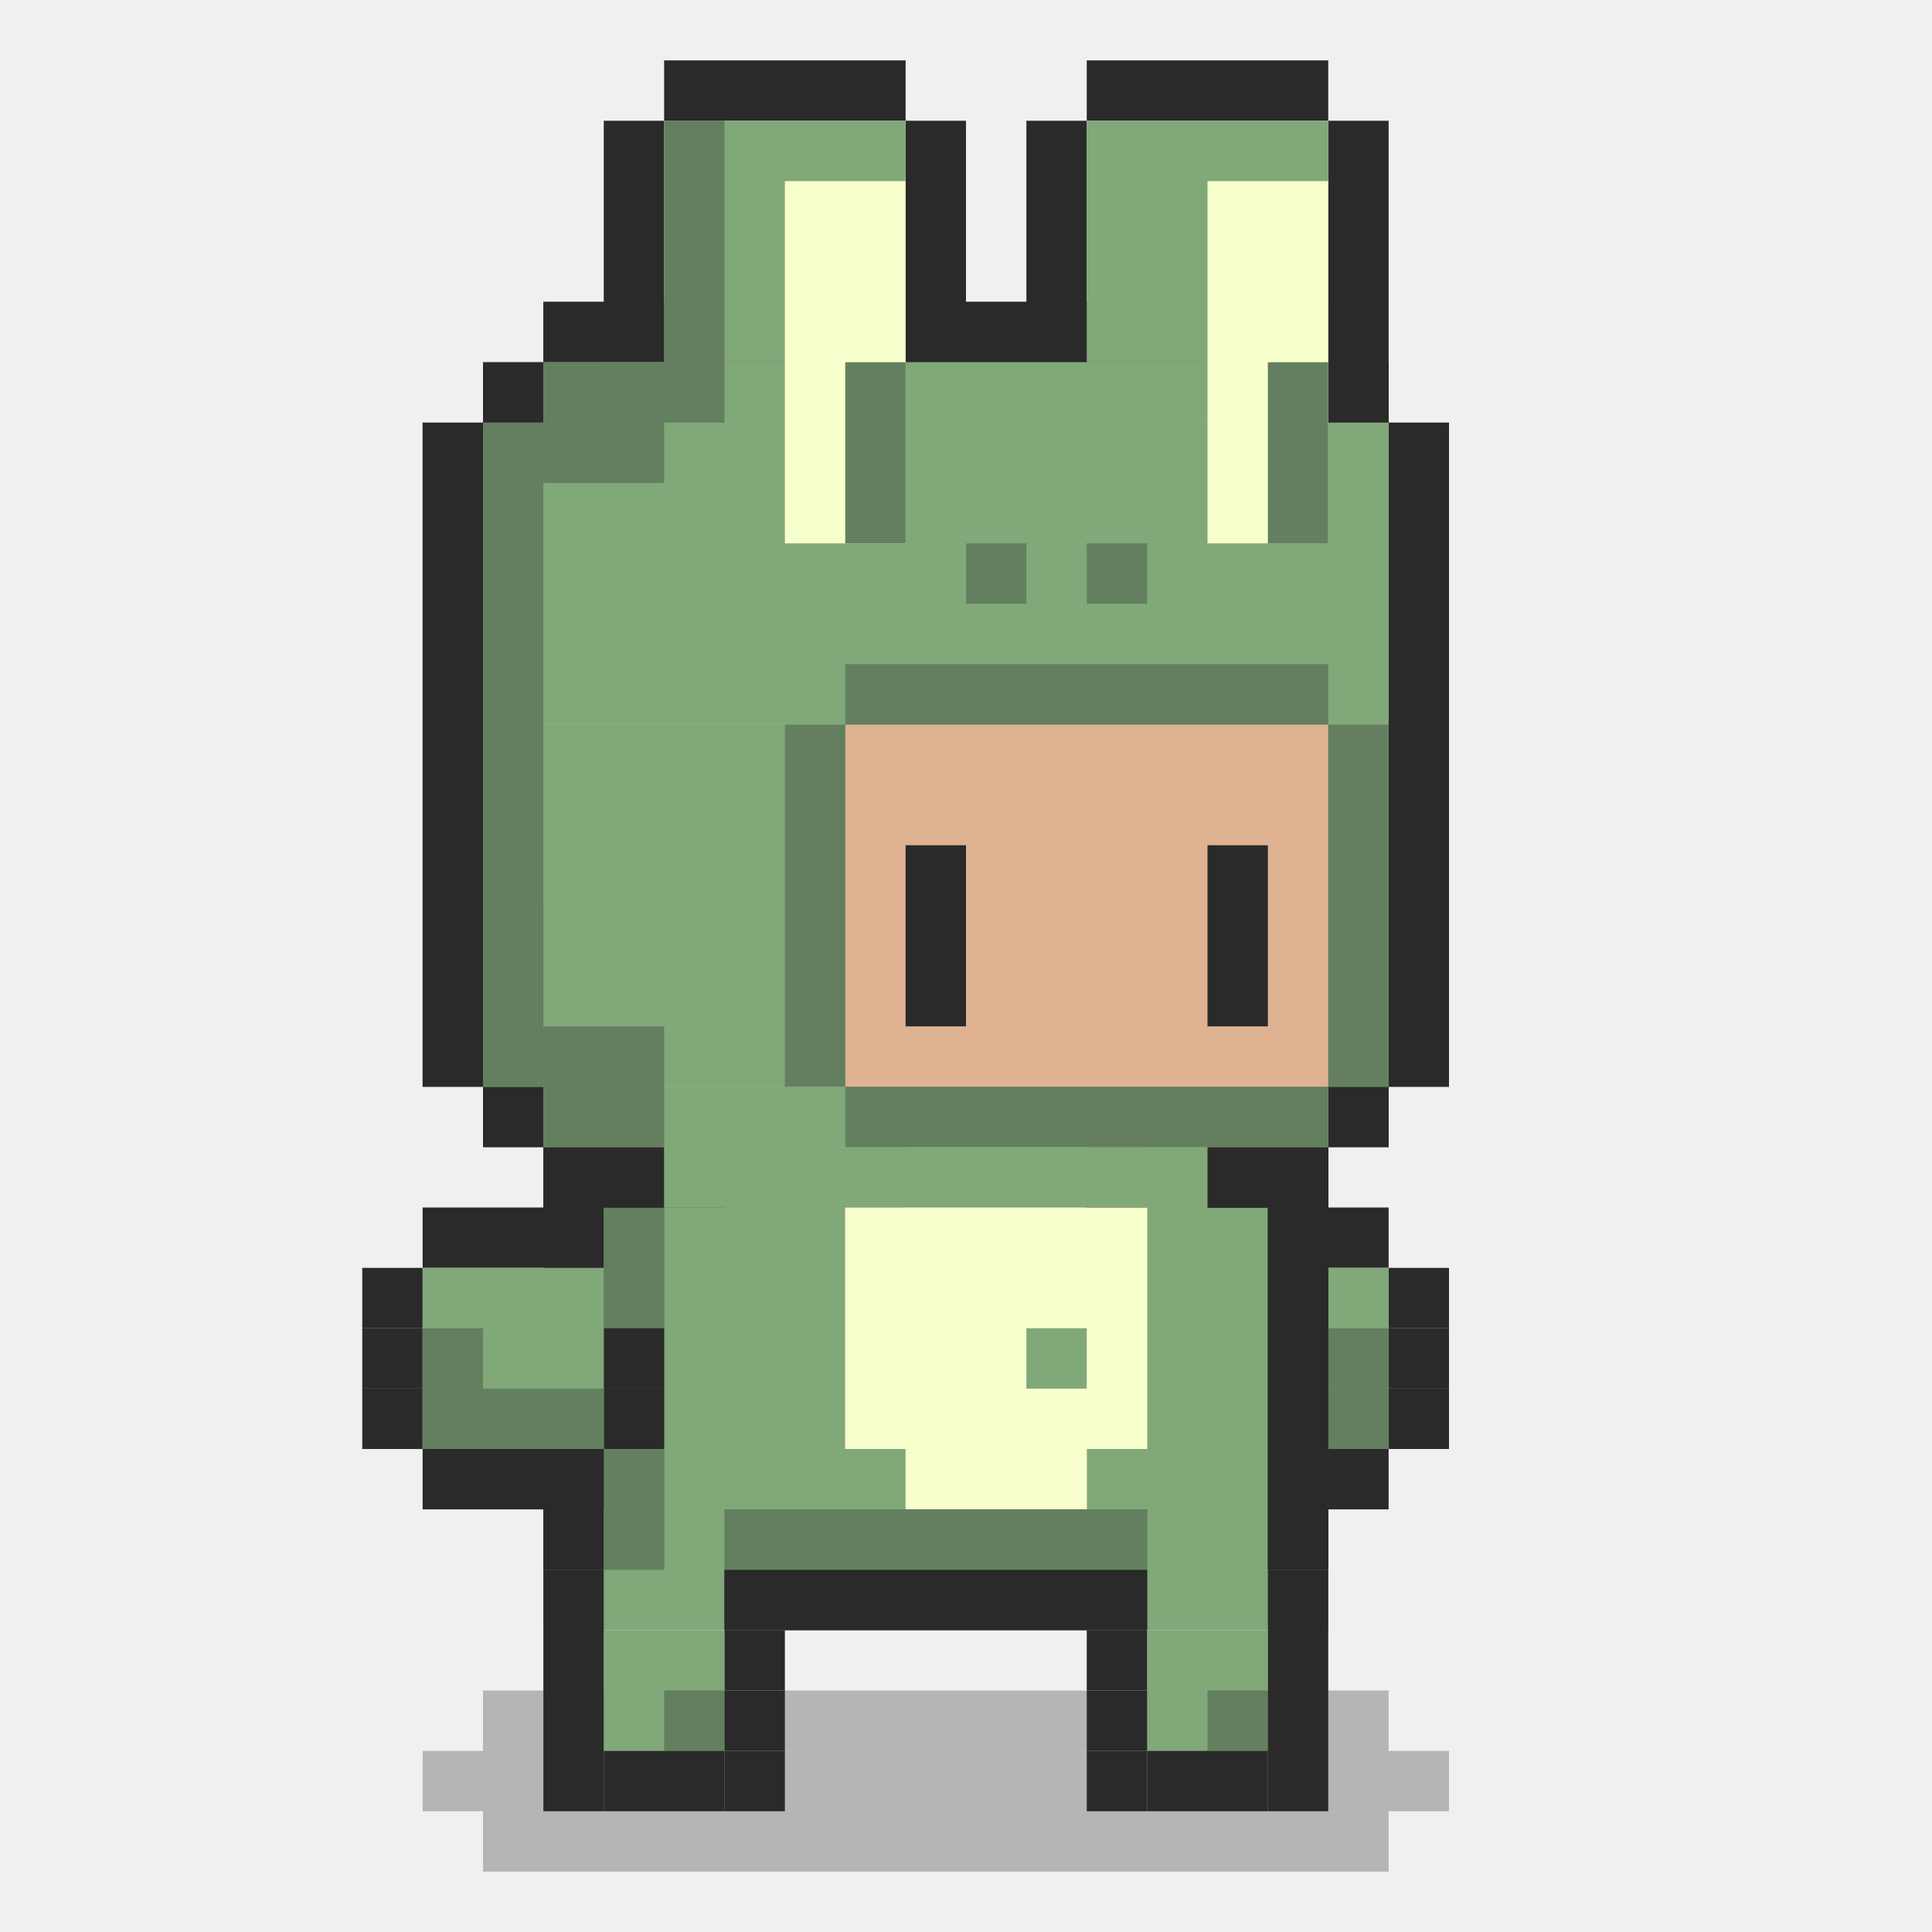
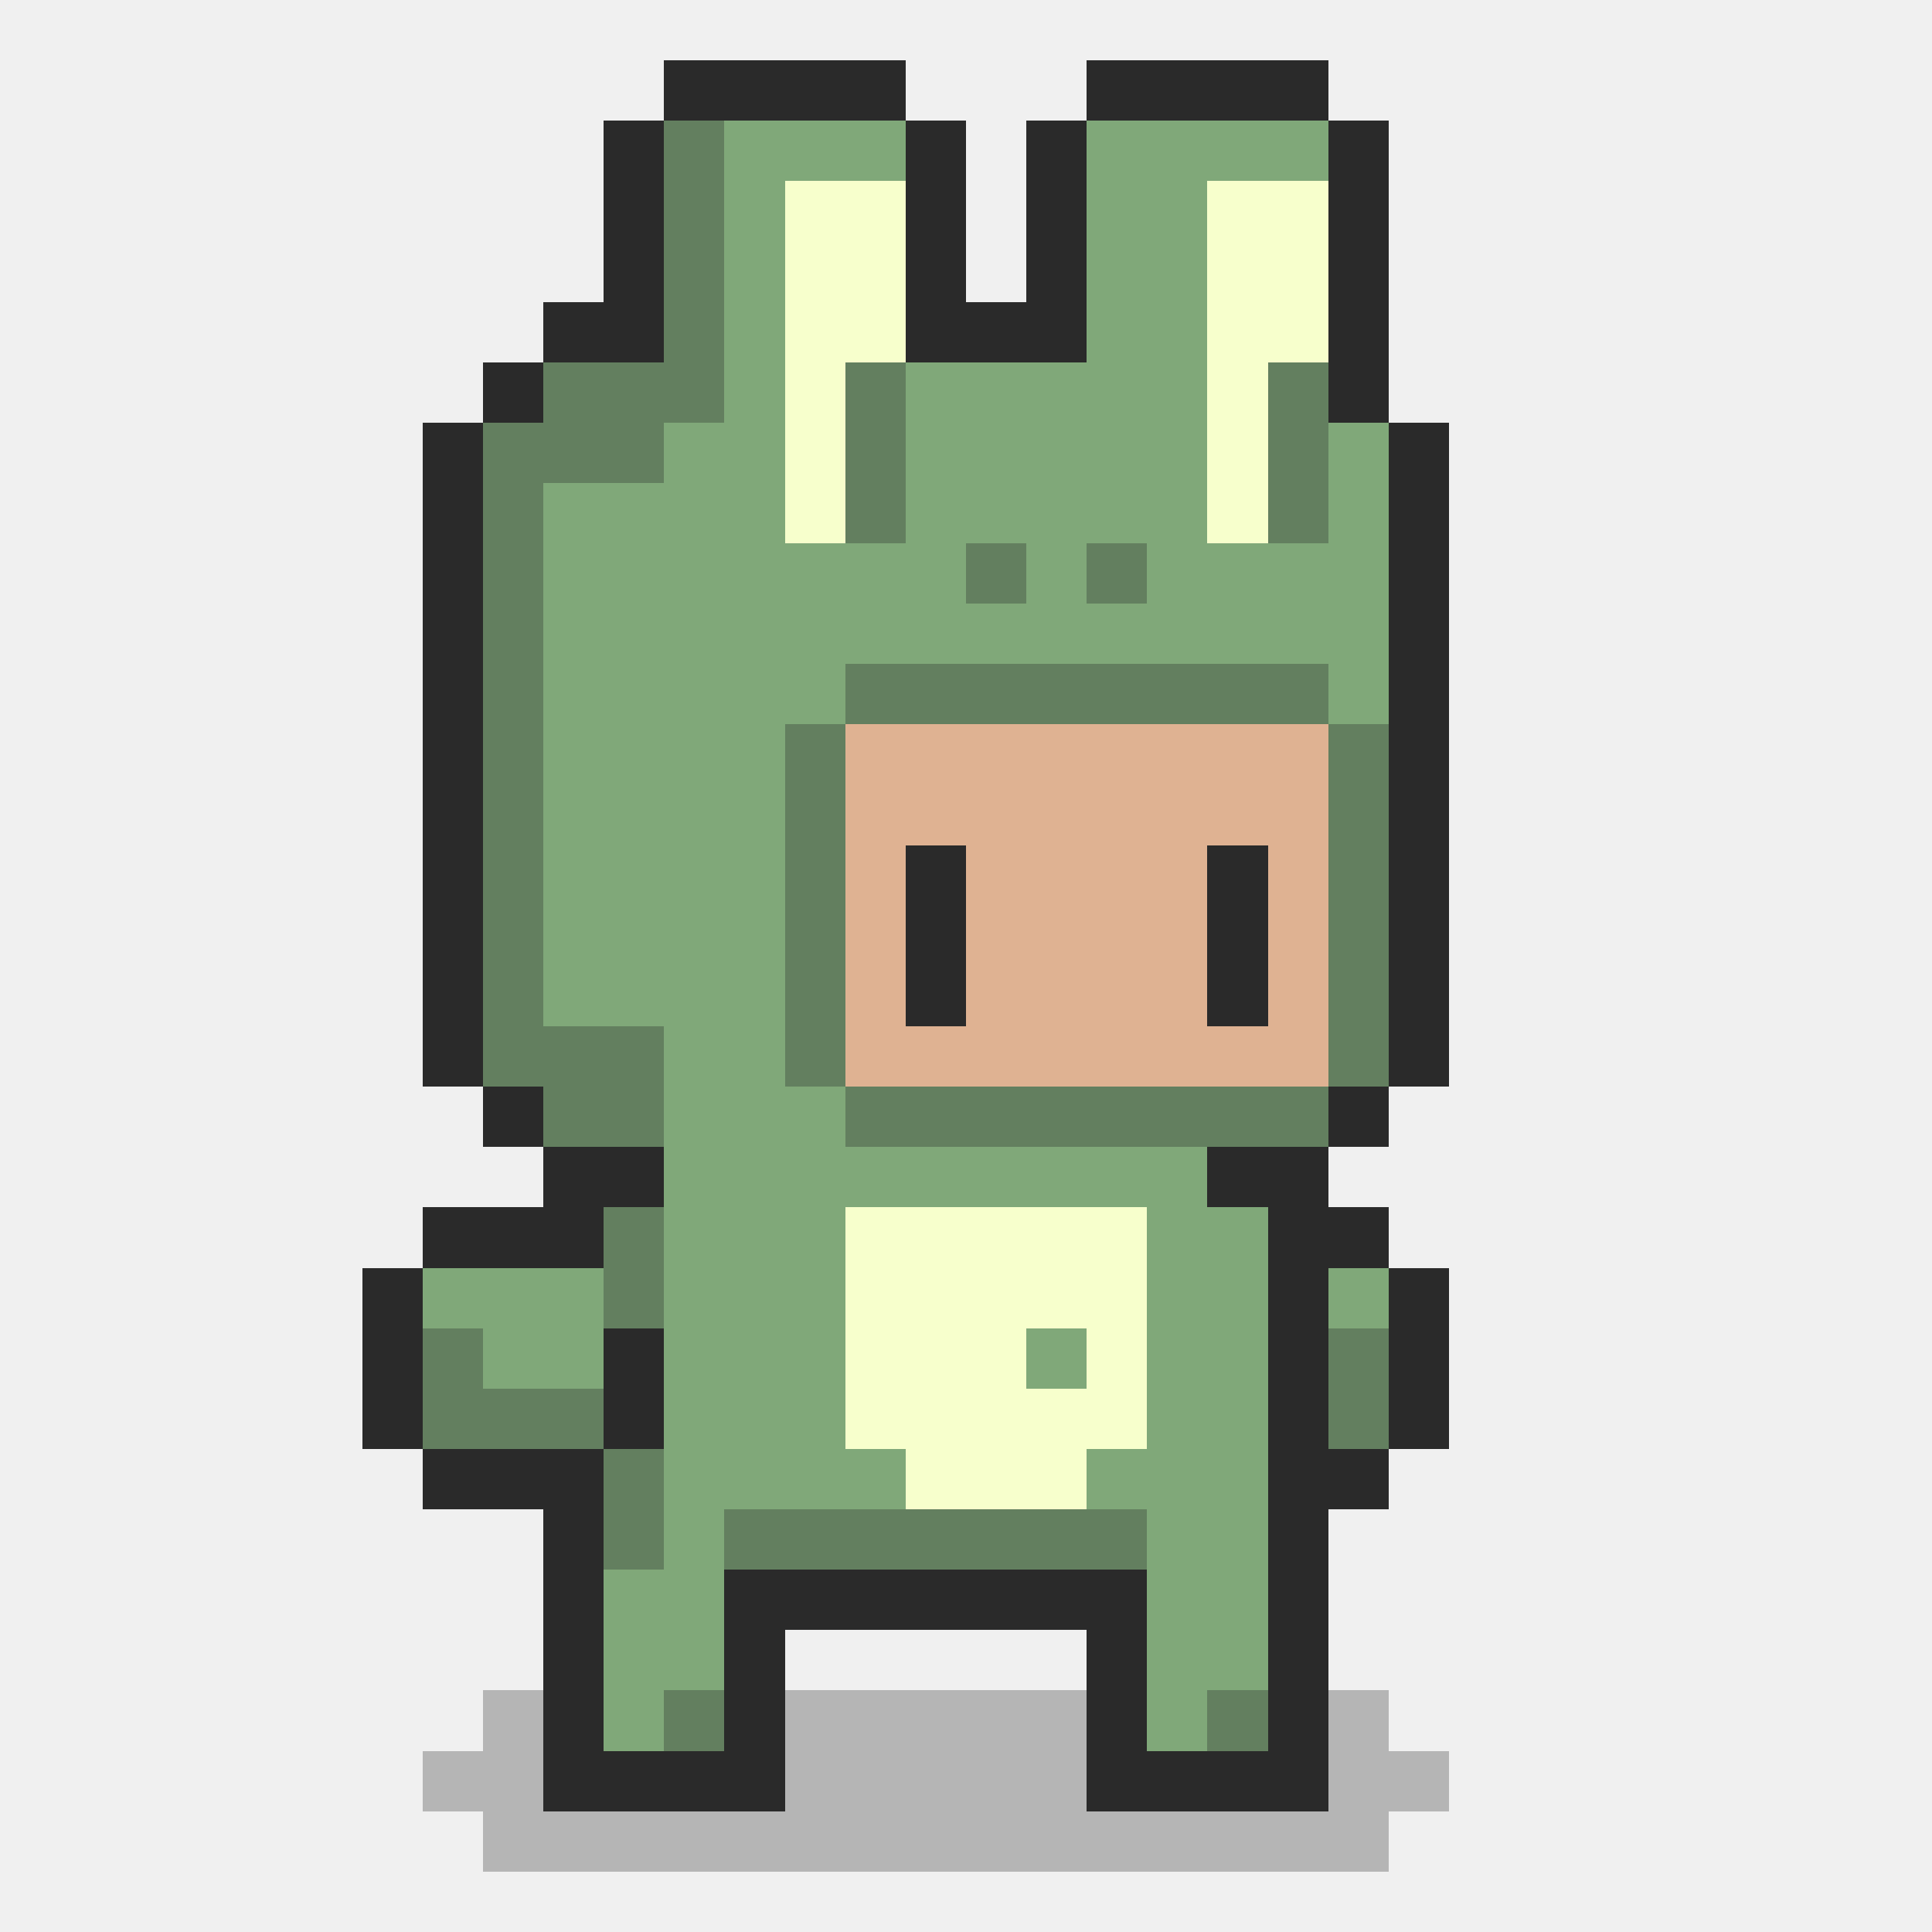
- <svg xmlns="http://www.w3.org/2000/svg" width="32" height="32" viewBox="0 0 32 32" fill="none">
+ <svg xmlns="http://www.w3.org/2000/svg" shape-rendering="crispEdges" width="32" height="32" viewBox="0 0 32 32" fill="none">
  <g clip-path="url(#clip0_16_4294)">
    <rect x="7" y="29" width="17" height="1" fill="#3D3D3D" fill-opacity="0.33" />
    <rect x="8" y="28" width="15" height="1" fill="#3D3D3D" fill-opacity="0.33" />
    <rect x="8" y="30" width="15" height="1" fill="#3D3D3D" fill-opacity="0.33" />
    <rect width="1" height="1" transform="matrix(-1 0 0 1 23 20)" fill="#2A2A2A" />
    <rect width="1" height="1" transform="matrix(-1 0 0 1 24 21)" fill="#2A2A2A" />
    <rect width="1" height="1" transform="matrix(-1 0 0 1 24 22)" fill="#2A2A2A" />
    <rect width="1" height="1" transform="matrix(-1 0 0 1 24 23)" fill="#2A2A2A" />
    <rect width="1" height="1" transform="matrix(-1 0 0 1 21 24)" fill="#2A2A2A" />
    <rect width="1" height="1" transform="matrix(-1 0 0 1 20 23)" fill="#2A2A2A" />
    <rect width="1" height="1" transform="matrix(-1 0 0 1 20 22)" fill="#2A2A2A" />
    <rect width="1" height="1" transform="matrix(-1 0 0 1 23 24)" fill="#2A2A2A" />
    <rect width="1" height="1" transform="matrix(-1 0 0 1 22 24)" fill="#2A2A2A" />
    <rect width="1" height="1" transform="matrix(-1 0 0 1 22 20)" fill="#2A2A2A" />
    <rect width="3" height="3" transform="matrix(-1 0 0 1 23 21)" fill="#80A879" />
    <rect width="1" height="1" transform="matrix(-1 0 0 1 23 22)" fill="#637F5F" />
    <rect width="3" height="1" transform="matrix(-1 0 0 1 23 23)" fill="#637F5F" />
    <rect width="13" height="8" transform="matrix(1 0 0 -1 9 27)" fill="#80A879" />
    <rect width="5" height="4" transform="matrix(1 0 0 -1 14 24)" fill="#F7FFCC" />
    <rect x="15" y="19" width="3" height="1" fill="#F7FFCC" />
    <rect x="15" y="24" width="3" height="1" fill="#F7FFCC" />
    <rect width="2" height="1" transform="matrix(1 0 0 -1 9 20)" fill="#2A2A2A" />
    <rect width="2" height="1" transform="matrix(1 0 0 -1 20 20)" fill="#2A2A2A" />
    <rect width="7" height="1" transform="matrix(1 0 0 -1 12 27)" fill="#2A2A2A" />
    <rect width="1" height="6" transform="matrix(1 0 0 -1 9 26)" fill="#2A2A2A" />
    <rect width="1" height="6" transform="matrix(1 0 0 -1 10 26)" fill="#637F5F" />
    <rect width="7" height="1" transform="matrix(1 0 0 -1 12 26)" fill="#637F5F" />
    <rect width="1" height="1" transform="matrix(1 0 0 -1 11 20)" fill="#637F5F" />
    <rect width="1" height="1" transform="matrix(1 0 0 -1 17 23)" fill="#80A879" />
    <rect width="1" height="6" transform="matrix(1 0 0 -1 21 26)" fill="#2A2A2A" />
    <rect width="5" height="4" transform="matrix(1 0 0 -1 14 24)" fill="#F7FFCC" />
    <rect x="15" y="19" width="3" height="1" fill="#F7FFCC" />
    <rect x="15" y="24" width="3" height="1" fill="#F7FFCC" />
    <rect width="2" height="1" transform="matrix(1 0 0 -1 9 20)" fill="#2A2A2A" />
    <rect width="2" height="1" transform="matrix(1 0 0 -1 20 20)" fill="#2A2A2A" />
    <rect width="7" height="1" transform="matrix(1 0 0 -1 12 27)" fill="#2A2A2A" />
    <rect width="1" height="6" transform="matrix(1 0 0 -1 9 26)" fill="#2A2A2A" />
    <rect width="1" height="6" transform="matrix(1 0 0 -1 10 26)" fill="#637F5F" />
    <rect width="7" height="1" transform="matrix(1 0 0 -1 12 26)" fill="#637F5F" />
    <rect width="1" height="1" transform="matrix(1 0 0 -1 11 20)" fill="#637F5F" />
    <rect width="1" height="1" transform="matrix(1 0 0 -1 17 23)" fill="#80A879" />
    <rect width="1" height="6" transform="matrix(1 0 0 -1 21 26)" fill="#2A2A2A" />
    <rect x="7" y="20" width="1" height="1" fill="#2A2A2A" />
    <rect x="6" y="21" width="1" height="1" fill="#2A2A2A" />
    <rect x="6" y="22" width="1" height="1" fill="#2A2A2A" />
    <rect x="6" y="23" width="1" height="1" fill="#2A2A2A" />
    <rect x="9" y="24" width="1" height="1" fill="#2A2A2A" />
    <rect x="10" y="23" width="1" height="1" fill="#2A2A2A" />
    <rect x="10" y="22" width="1" height="1" fill="#2A2A2A" />
    <rect x="7" y="24" width="1" height="1" fill="#2A2A2A" />
    <rect x="8" y="24" width="1" height="1" fill="#2A2A2A" />
    <rect x="8" y="20" width="1" height="1" fill="#2A2A2A" />
    <rect width="3" height="3" transform="translate(7 21)" fill="#80A879" />
    <rect width="1" height="1" transform="translate(7 22)" fill="#637F5F" />
    <rect width="3" height="1" transform="translate(7 23)" fill="#637F5F" />
    <rect x="21" y="29" width="2" height="2" transform="rotate(180 21 29)" fill="#80A879" />
    <rect x="21" y="29" width="1" height="1" transform="rotate(180 21 29)" fill="#637F5F" />
    <rect x="21" y="30" width="2" height="1" transform="rotate(180 21 30)" fill="#2A2A2A" />
    <rect x="19" y="28" width="1" height="1" transform="rotate(180 19 28)" fill="#2A2A2A" />
    <rect x="19" y="29" width="1" height="1" transform="rotate(180 19 29)" fill="#2A2A2A" />
    <rect x="19" y="30" width="1" height="1" transform="rotate(180 19 30)" fill="#2A2A2A" />
    <rect x="22" y="30" width="1" height="4" transform="rotate(180 22 30)" fill="#2A2A2A" />
    <rect width="1" height="1" transform="matrix(-1 0 0 1 19 19)" fill="#FF383C" />
    <rect width="2" height="2" transform="matrix(1 0 0 -1 10 29)" fill="#80A879" />
    <rect width="1" height="1" transform="matrix(1 0 0 -1 11 29)" fill="#637F5F" />
    <rect width="2" height="1" transform="matrix(1 0 0 -1 10 30)" fill="#2A2A2A" />
    <rect width="1" height="1" transform="matrix(1 0 0 -1 12 28)" fill="#2A2A2A" />
    <rect width="1" height="1" transform="matrix(1 0 0 -1 12 29)" fill="#2A2A2A" />
    <rect width="1" height="1" transform="matrix(1 0 0 -1 12 30)" fill="#2A2A2A" />
    <rect width="1" height="4" transform="matrix(1 0 0 -1 9 30)" fill="#2A2A2A" />
    <rect width="13" height="1" transform="matrix(1 0 0 -1 9 6)" fill="#2A2A2A" />
    <rect width="13" height="1" transform="matrix(1 0 0 -1 9 7)" fill="#DFB292" />
    <rect width="13" height="1" transform="matrix(1 0 0 -1 9 19)" fill="#DFB292" />
    <rect width="2" height="1" transform="matrix(1 0 0 -1 9 20)" fill="#2A2A2A" />
    <rect width="2" height="1" transform="matrix(1 0 0 -1 20 20)" fill="#2A2A2A" />
    <rect width="1" height="11" transform="matrix(1 0 0 -1 7 18)" fill="#2A2A2A" />
    <rect width="15" height="11" transform="matrix(1 0 0 -1 8 18)" fill="#DFB292" />
    <rect width="1" height="3" transform="matrix(1 0 0 -1 20 17)" fill="#2A2A2A" />
    <rect width="1" height="3" transform="matrix(1 0 0 -1 15 17)" fill="#2A2A2A" />
    <rect x="9" y="7" width="1" height="1" transform="rotate(180 9 7)" fill="#2A2A2A" />
    <rect x="9" y="19" width="1" height="1" transform="rotate(180 9 19)" fill="#2A2A2A" />
    <rect x="24" y="18" width="1" height="11" transform="rotate(180 24 18)" fill="#2A2A2A" />
    <rect width="1" height="1" transform="matrix(1 0 0 -1 22 7)" fill="#2A2A2A" />
    <rect width="1" height="1" transform="matrix(1 0 0 -1 22 19)" fill="#2A2A2A" />
    <rect width="1" height="1" transform="matrix(1 0 0 -1 9 6)" fill="#2A2A2A" />
    <rect width="1" height="4" transform="matrix(1 0 0 -1 10 6)" fill="#2A2A2A" />
    <rect width="1" height="4" transform="matrix(1 0 0 -1 15 6)" fill="#2A2A2A" />
    <rect width="1" height="4" transform="matrix(1 0 0 -1 17 6)" fill="#2A2A2A" />
    <rect width="1" height="1" transform="matrix(1 0 0 -1 16 6)" fill="#2A2A2A" />
    <rect x="11" y="1" width="4" height="1" fill="#2A2A2A" />
    <rect x="18" y="1" width="4" height="1" fill="#2A2A2A" />
    <rect width="2" height="1" transform="matrix(1 0 0 -1 9 20)" fill="#2A2A2A" />
    <rect width="2" height="1" transform="matrix(1 0 0 -1 20 20)" fill="#2A2A2A" />
    <rect width="1" height="11" transform="matrix(1 0 0 -1 7 18)" fill="#2A2A2A" />
    <rect x="9" y="7" width="1" height="1" transform="rotate(180 9 7)" fill="#2A2A2A" />
    <rect x="9" y="19" width="1" height="1" transform="rotate(180 9 19)" fill="#2A2A2A" />
    <rect x="24" y="18" width="1" height="11" transform="rotate(180 24 18)" fill="#2A2A2A" />
    <rect width="1" height="5" transform="matrix(1 0 0 -1 22 7)" fill="#2A2A2A" />
    <rect width="1" height="1" transform="matrix(1 0 0 -1 22 19)" fill="#2A2A2A" />
    <rect x="11" y="19" width="9" height="1" fill="#80A879" />
    <rect x="9" y="18" width="13" height="1" fill="#80A879" />
    <rect x="8" y="12" width="6" height="6" fill="#80A879" />
    <rect width="1" height="6" transform="matrix(1 0 0 -1 13 18)" fill="#637F5F" />
    <rect width="15" height="5" transform="matrix(1 0 0 -1 8 12)" fill="#80A879" />
    <rect x="22" y="12" width="1" height="6" fill="#80A879" />
    <rect x="9" y="6" width="13" height="1" fill="#80A879" />
    <rect width="4" height="4" transform="matrix(1 0 0 -1 18 6)" fill="#80A879" />
    <rect width="4" height="4" transform="matrix(1 0 0 -1 11 6)" fill="#80A879" />
    <rect width="2" height="6" transform="matrix(1 0 0 -1 13 9)" fill="#F7FFCC" />
    <rect width="1" height="3" transform="matrix(1 0 0 -1 14 9)" fill="#F7FFCC" />
    <rect width="2" height="6" transform="matrix(1 0 0 -1 20 9)" fill="#F7FFCC" />
    <rect width="8" height="1" transform="matrix(1 0 0 -1 14 19)" fill="#637F5F" />
    <rect width="8" height="1" transform="matrix(1 0 0 -1 14 12)" fill="#637F5F" />
    <rect width="1" height="3" transform="matrix(1 0 0 -1 14 9)" fill="#637F5F" />
    <rect width="1" height="3" transform="matrix(1 0 0 -1 21 9)" fill="#637F5F" />
    <rect width="1" height="1" transform="matrix(1 0 0 -1 16 10)" fill="#637F5F" />
    <rect width="1" height="1" transform="matrix(1 0 0 -1 18 10)" fill="#637F5F" />
    <rect width="1" height="11" transform="matrix(1 0 0 -1 8 18)" fill="#637F5F" />
    <rect width="1" height="3" transform="matrix(1 0 0 -1 8 18)" fill="#637F5F" />
    <rect width="2" height="2" transform="matrix(1 0 0 -1 9 8)" fill="#637F5F" />
    <rect width="1" height="1" transform="matrix(1 0 0 -1 10 7)" fill="#637F5F" />
    <rect width="2" height="2" transform="matrix(1 0 0 -1 9 19)" fill="#637F5F" />
    <rect width="1" height="5" transform="matrix(1 0 0 -1 11 7)" fill="#637F5F" />
    <rect width="1" height="6" transform="matrix(1 0 0 -1 22 18)" fill="#637F5F" />
  </g>
  <defs>
    <clipPath id="clip0_16_4294">
      <rect width="32" height="32" fill="white" />
    </clipPath>
  </defs>
</svg>
